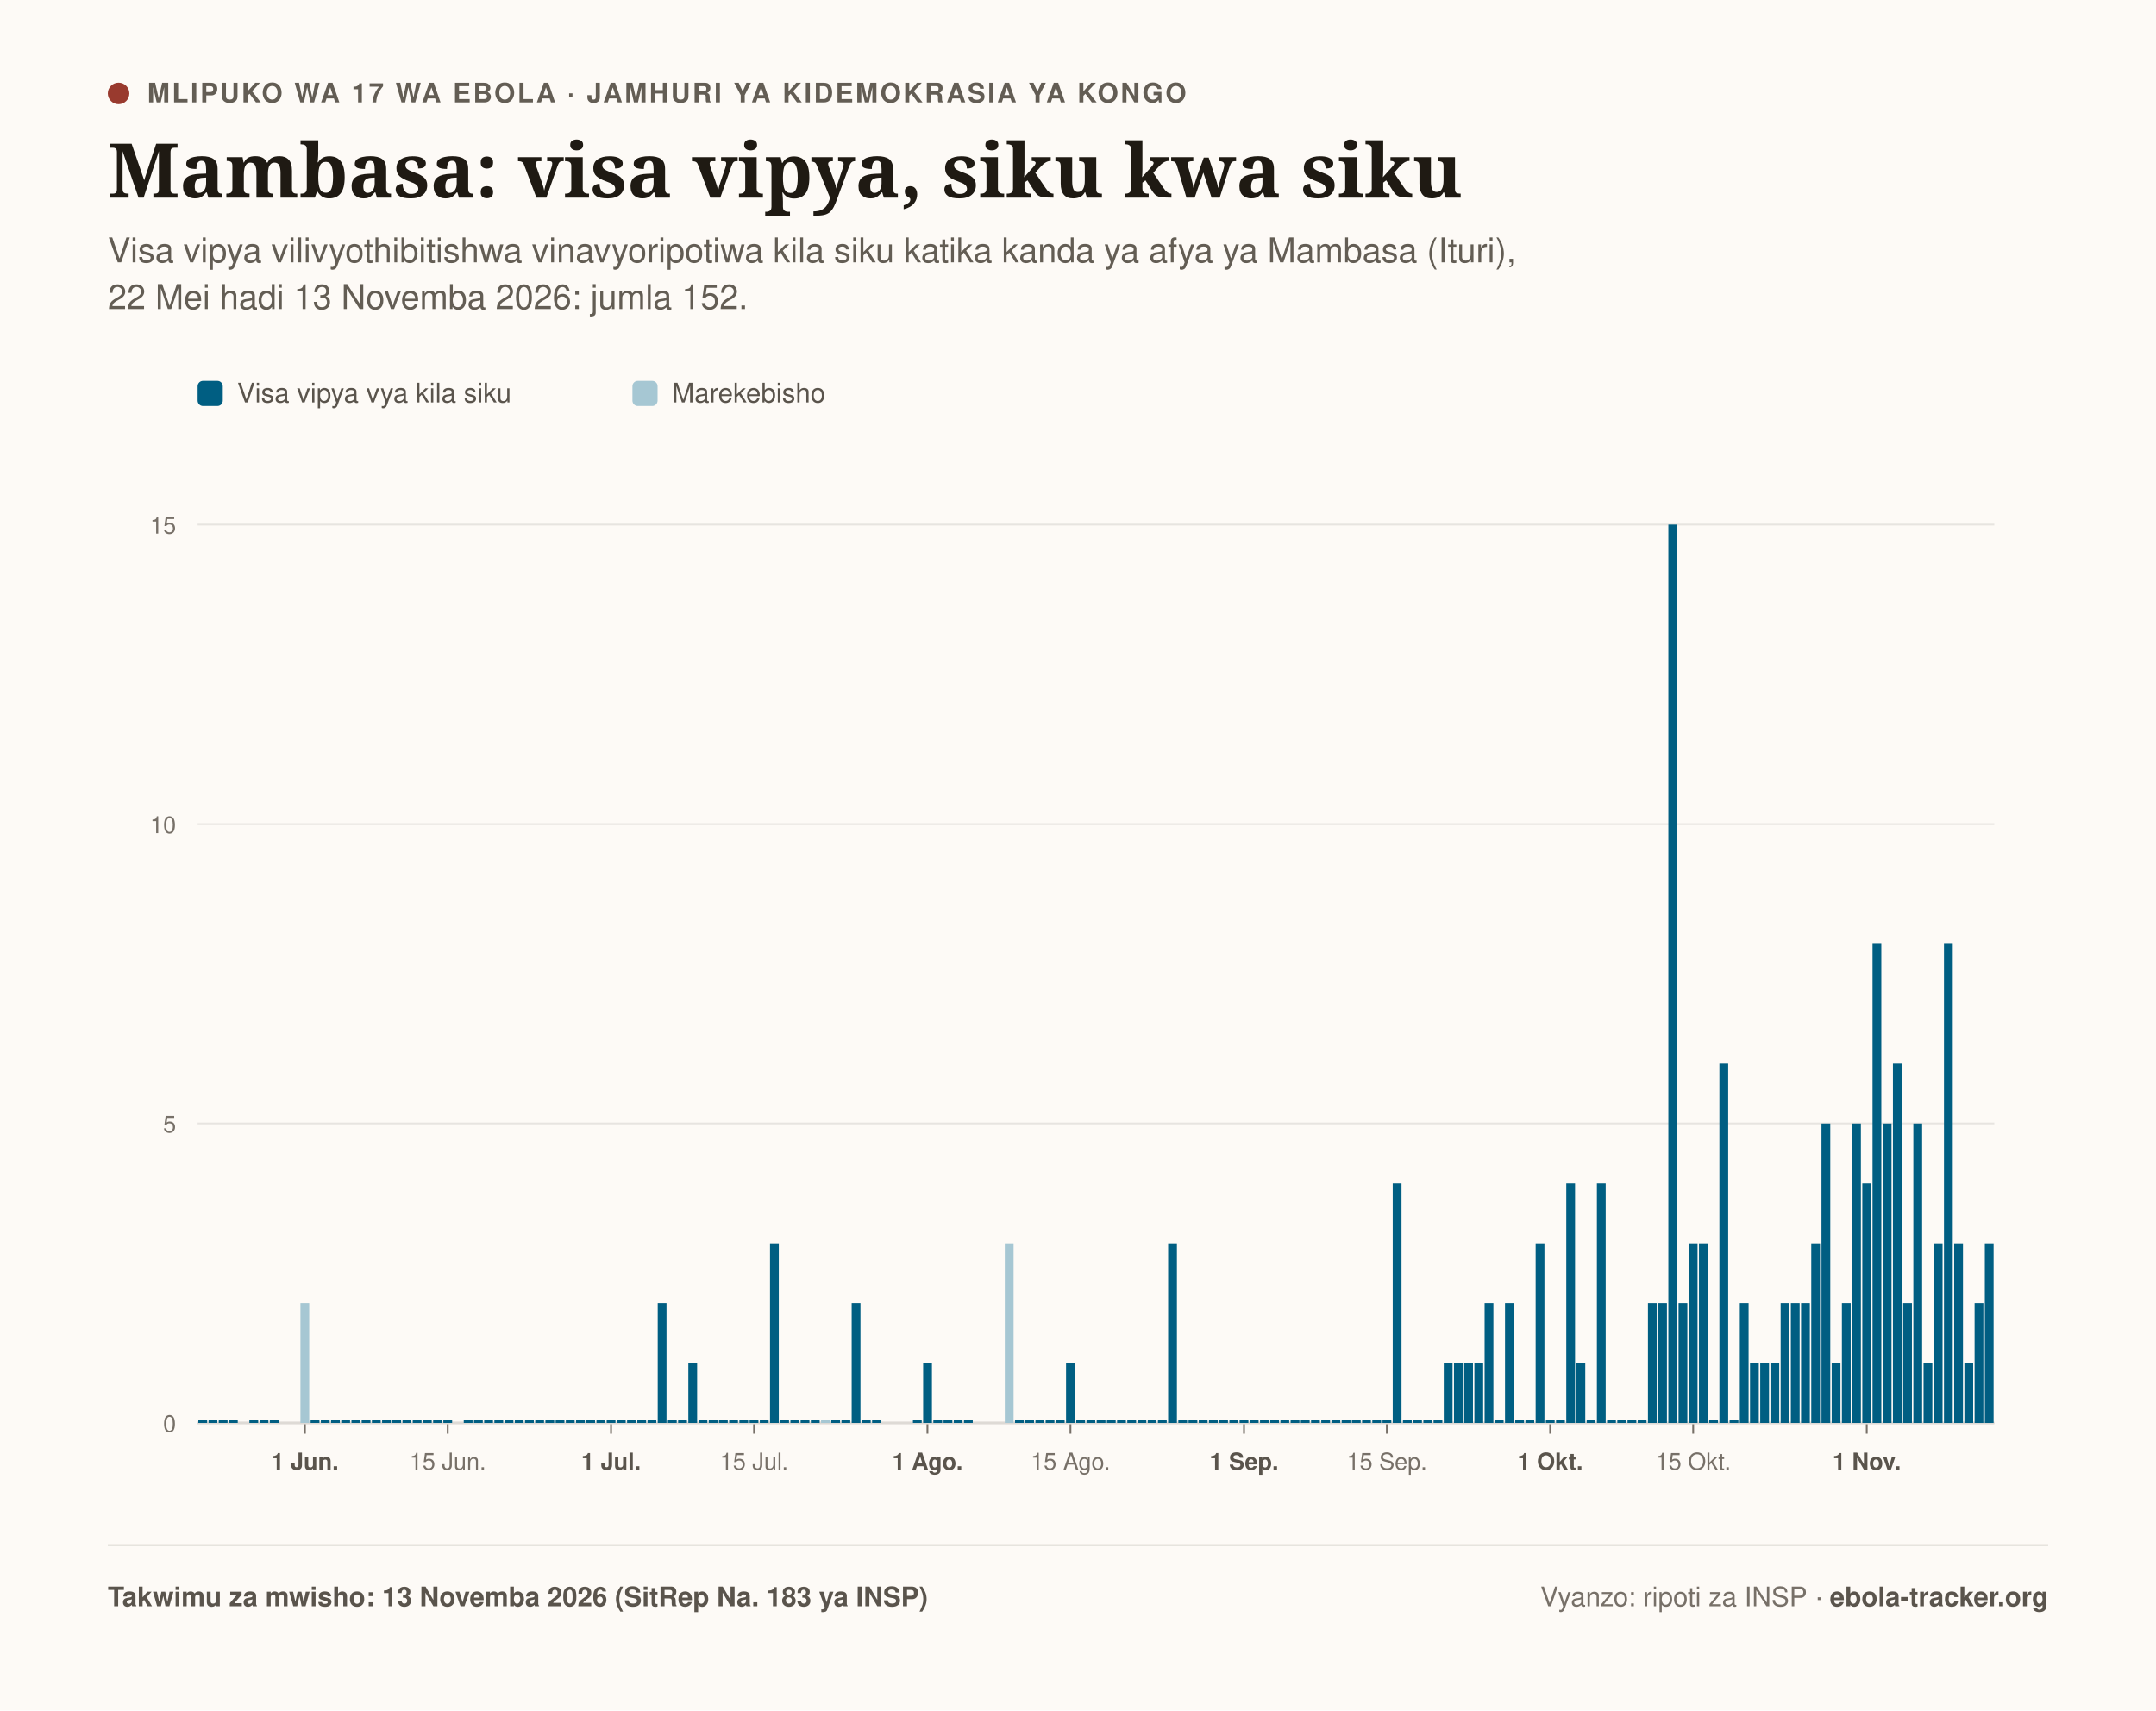
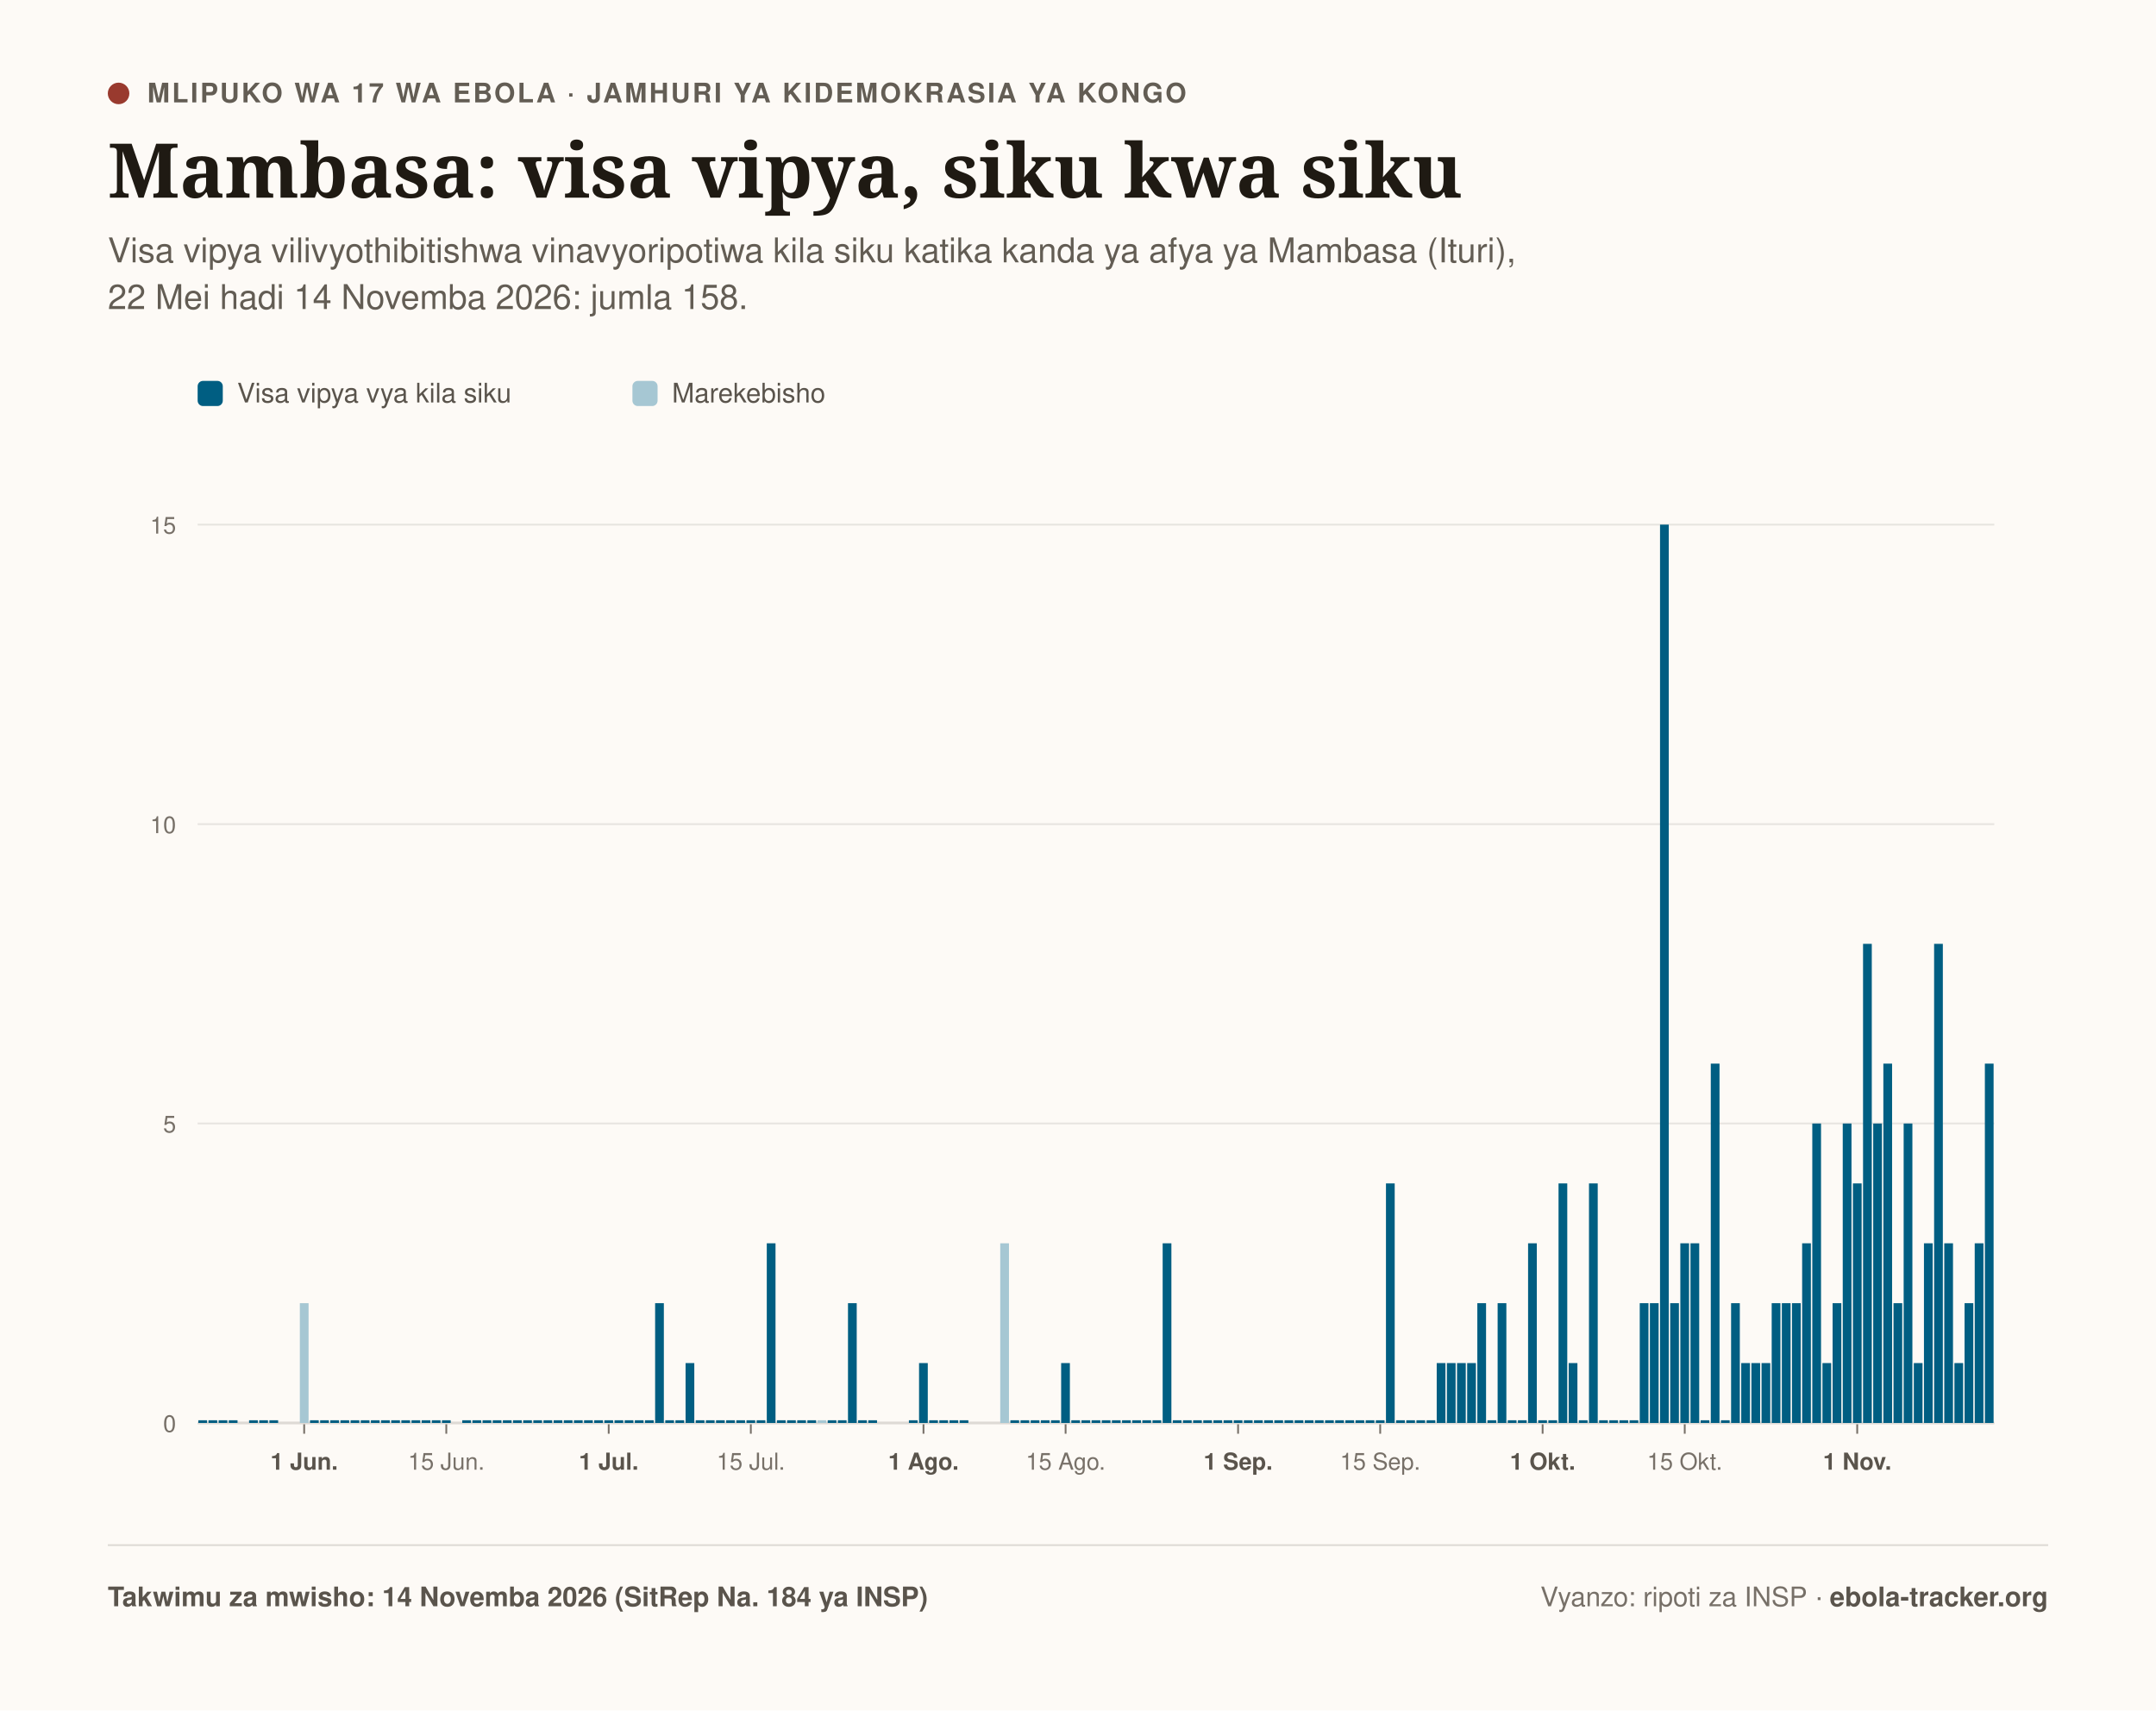
- <svg xmlns="http://www.w3.org/2000/svg" viewBox="0 0 1200 952" role="img" aria-label="Mambasa: visa vipya, siku kwa siku. Visa vipya vilivyothibitishwa vinavyoripotiwa kila siku katika kanda ya afya ya Mambasa (Ituri), 22 Mei hadi 13 Novemba 2026: jumla 152.">
+ <svg xmlns="http://www.w3.org/2000/svg" viewBox="0 0 1200 952" role="img" aria-label="Mambasa: visa vipya, siku kwa siku. Visa vipya vilivyothibitishwa vinavyoripotiwa kila siku katika kanda ya afya ya Mambasa (Ituri), 22 Mei hadi 14 Novemba 2026: jumla 158.">
  <rect width="1200" height="952" fill="#FDFAF6" />
  <circle cx="66" cy="52" r="6" fill="#993A2E" />
  <text x="82.0" y="57.0" font-family="'Public Sans',Helvetica,Arial,sans-serif" font-size="15" font-weight="700" fill="#635D54" text-anchor="start" letter-spacing=".08em">MLIPUKO WA 17 WA EBOLA · JAMHURI YA KIDEMOKRASIA YA KONGO</text>
  <text x="60.0" y="110.0" font-family="'Source Serif 4',Georgia,serif" font-size="42" font-weight="600" fill="#1F1A13" text-anchor="start">Mambasa: visa vipya, siku kwa siku</text>
  <text x="60.0" y="146.0" font-family="'Public Sans',Helvetica,Arial,sans-serif" font-size="19" font-weight="400" fill="#635D54" text-anchor="start">Visa vipya vilivyothibitishwa vinavyoripotiwa kila siku katika kanda ya afya ya Mambasa (Ituri),</text>
-   <text x="60.0" y="172.0" font-family="'Public Sans',Helvetica,Arial,sans-serif" font-size="19" font-weight="400" fill="#635D54" text-anchor="start">22 Mei hadi 13 Novemba 2026: jumla 152.</text>
+   <text x="60.0" y="172.0" font-family="'Public Sans',Helvetica,Arial,sans-serif" font-size="19" font-weight="400" fill="#635D54" text-anchor="start">22 Mei hadi 14 Novemba 2026: jumla 158.</text>
  <rect x="110" y="212" width="14" height="14" rx="3" fill="#005E82" />
  <text x="132.0" y="224.0" font-family="'Public Sans',Helvetica,Arial,sans-serif" font-size="15" font-weight="400" fill="#5A544C" text-anchor="start">Visa vipya vya kila siku</text>
  <rect x="352" y="212" width="14" height="14" rx="3" fill="#a6c7d3" />
  <text x="374.0" y="224.0" font-family="'Public Sans',Helvetica,Arial,sans-serif" font-size="15" font-weight="400" fill="#5A544C" text-anchor="start">Marekebisho</text>
  <line x1="110" x2="1110" y1="792.0" y2="792.0" stroke="#E7E4E0" />
  <text x="98.0" y="797.0" font-family="'Public Sans',Helvetica,Arial,sans-serif" font-size="13" font-weight="400" fill="#777068" text-anchor="end">0</text>
  <line x1="110" x2="1110" y1="625.3" y2="625.3" stroke="#E7E4E0" />
  <text x="98.0" y="630.3" font-family="'Public Sans',Helvetica,Arial,sans-serif" font-size="13" font-weight="400" fill="#777068" text-anchor="end">5</text>
  <line x1="110" x2="1110" y1="458.7" y2="458.7" stroke="#E7E4E0" />
  <text x="98.0" y="463.7" font-family="'Public Sans',Helvetica,Arial,sans-serif" font-size="13" font-weight="400" fill="#777068" text-anchor="end">10</text>
  <line x1="110" x2="1110" y1="292.0" y2="292.0" stroke="#E7E4E0" />
  <text x="98.0" y="297.0" font-family="'Public Sans',Helvetica,Arial,sans-serif" font-size="13" font-weight="400" fill="#777068" text-anchor="end">15</text>
-   <line x1="169.7" x2="169.7" y1="792" y2="798" stroke="#777068" />
-   <text x="169.7" y="818.0" font-family="'Public Sans',Helvetica,Arial,sans-serif" font-size="13" font-weight="600" fill="#5A544C" text-anchor="middle">1 Jun.</text>
-   <line x1="249.2" x2="249.2" y1="792" y2="798" stroke="#777068" />
-   <text x="249.2" y="818.0" font-family="'Public Sans',Helvetica,Arial,sans-serif" font-size="13" font-weight="400" fill="#777068" text-anchor="middle">15 Jun.</text>
-   <line x1="340.1" x2="340.1" y1="792" y2="798" stroke="#777068" />
-   <text x="340.1" y="818.0" font-family="'Public Sans',Helvetica,Arial,sans-serif" font-size="13" font-weight="600" fill="#5A544C" text-anchor="middle">1 Jul.</text>
-   <line x1="419.7" x2="419.7" y1="792" y2="798" stroke="#777068" />
-   <text x="419.7" y="818.0" font-family="'Public Sans',Helvetica,Arial,sans-serif" font-size="13" font-weight="400" fill="#777068" text-anchor="middle">15 Jul.</text>
-   <line x1="516.2" x2="516.2" y1="792" y2="798" stroke="#777068" />
-   <text x="516.2" y="818.0" font-family="'Public Sans',Helvetica,Arial,sans-serif" font-size="13" font-weight="600" fill="#5A544C" text-anchor="middle">1 Ago.</text>
-   <line x1="595.8" x2="595.8" y1="792" y2="798" stroke="#777068" />
-   <text x="595.8" y="818.0" font-family="'Public Sans',Helvetica,Arial,sans-serif" font-size="13" font-weight="400" fill="#777068" text-anchor="middle">15 Ago.</text>
-   <line x1="692.4" x2="692.4" y1="792" y2="798" stroke="#777068" />
-   <text x="692.4" y="818.0" font-family="'Public Sans',Helvetica,Arial,sans-serif" font-size="13" font-weight="600" fill="#5A544C" text-anchor="middle">1 Sep.</text>
-   <line x1="771.9" x2="771.9" y1="792" y2="798" stroke="#777068" />
-   <text x="771.9" y="818.0" font-family="'Public Sans',Helvetica,Arial,sans-serif" font-size="13" font-weight="400" fill="#777068" text-anchor="middle">15 Sep.</text>
-   <line x1="862.8" x2="862.8" y1="792" y2="798" stroke="#777068" />
-   <text x="862.8" y="818.0" font-family="'Public Sans',Helvetica,Arial,sans-serif" font-size="13" font-weight="600" fill="#5A544C" text-anchor="middle">1 Okt.</text>
-   <line x1="942.4" x2="942.4" y1="792" y2="798" stroke="#777068" />
-   <text x="942.4" y="818.0" font-family="'Public Sans',Helvetica,Arial,sans-serif" font-size="13" font-weight="400" fill="#777068" text-anchor="middle">15 Okt.</text>
-   <line x1="1039.0" x2="1039.0" y1="792" y2="798" stroke="#777068" />
-   <text x="1039.0" y="818.0" font-family="'Public Sans',Helvetica,Arial,sans-serif" font-size="13" font-weight="600" fill="#5A544C" text-anchor="middle">1 Nov.</text>
+   <line x1="169.3" x2="169.3" y1="792" y2="798" stroke="#777068" />
+   <text x="169.3" y="818.0" font-family="'Public Sans',Helvetica,Arial,sans-serif" font-size="13" font-weight="600" fill="#5A544C" text-anchor="middle">1 Jun.</text>
+   <line x1="248.4" x2="248.4" y1="792" y2="798" stroke="#777068" />
+   <text x="248.4" y="818.0" font-family="'Public Sans',Helvetica,Arial,sans-serif" font-size="13" font-weight="400" fill="#777068" text-anchor="middle">15 Jun.</text>
+   <line x1="338.8" x2="338.8" y1="792" y2="798" stroke="#777068" />
+   <text x="338.8" y="818.0" font-family="'Public Sans',Helvetica,Arial,sans-serif" font-size="13" font-weight="600" fill="#5A544C" text-anchor="middle">1 Jul.</text>
+   <line x1="417.9" x2="417.9" y1="792" y2="798" stroke="#777068" />
+   <text x="417.9" y="818.0" font-family="'Public Sans',Helvetica,Arial,sans-serif" font-size="13" font-weight="400" fill="#777068" text-anchor="middle">15 Jul.</text>
+   <line x1="514.0" x2="514.0" y1="792" y2="798" stroke="#777068" />
+   <text x="514.0" y="818.0" font-family="'Public Sans',Helvetica,Arial,sans-serif" font-size="13" font-weight="600" fill="#5A544C" text-anchor="middle">1 Ago.</text>
+   <line x1="593.1" x2="593.1" y1="792" y2="798" stroke="#777068" />
+   <text x="593.1" y="818.0" font-family="'Public Sans',Helvetica,Arial,sans-serif" font-size="13" font-weight="400" fill="#777068" text-anchor="middle">15 Ago.</text>
+   <line x1="689.1" x2="689.1" y1="792" y2="798" stroke="#777068" />
+   <text x="689.1" y="818.0" font-family="'Public Sans',Helvetica,Arial,sans-serif" font-size="13" font-weight="600" fill="#5A544C" text-anchor="middle">1 Sep.</text>
+   <line x1="768.2" x2="768.2" y1="792" y2="798" stroke="#777068" />
+   <text x="768.2" y="818.0" font-family="'Public Sans',Helvetica,Arial,sans-serif" font-size="13" font-weight="400" fill="#777068" text-anchor="middle">15 Sep.</text>
+   <line x1="858.6" x2="858.6" y1="792" y2="798" stroke="#777068" />
+   <text x="858.6" y="818.0" font-family="'Public Sans',Helvetica,Arial,sans-serif" font-size="13" font-weight="600" fill="#5A544C" text-anchor="middle">1 Okt.</text>
+   <line x1="937.7" x2="937.7" y1="792" y2="798" stroke="#777068" />
+   <text x="937.7" y="818.0" font-family="'Public Sans',Helvetica,Arial,sans-serif" font-size="13" font-weight="400" fill="#777068" text-anchor="middle">15 Okt.</text>
+   <line x1="1033.7" x2="1033.7" y1="792" y2="798" stroke="#777068" />
+   <text x="1033.7" y="818.0" font-family="'Public Sans',Helvetica,Arial,sans-serif" font-size="13" font-weight="600" fill="#5A544C" text-anchor="middle">1 Nov.</text>
  <line x1="110" x2="1110" y1="792" y2="792" stroke="#DEDAD5" stroke-width="1.5" />
-   <rect x="110.40" y="790.50" width="4.89" height="1.50" fill="#005E82" />
-   <rect x="116.08" y="790.50" width="4.89" height="1.50" fill="#005E82" />
-   <rect x="121.76" y="790.50" width="4.89" height="1.50" fill="#005E82" />
-   <rect x="127.44" y="790.50" width="4.89" height="1.50" fill="#005E82" />
-   <rect x="138.81" y="790.50" width="4.89" height="1.50" fill="#005E82" />
-   <rect x="144.49" y="790.50" width="4.89" height="1.50" fill="#005E82" />
-   <rect x="150.17" y="790.50" width="4.89" height="1.50" fill="#005E82" />
-   <rect x="167.22" y="725.33" width="4.89" height="66.67" fill="#a6c7d3" />
-   <rect x="172.90" y="790.50" width="4.89" height="1.50" fill="#005E82" />
-   <rect x="178.58" y="790.50" width="4.89" height="1.50" fill="#005E82" />
-   <rect x="184.26" y="790.50" width="4.89" height="1.50" fill="#005E82" />
-   <rect x="189.94" y="790.50" width="4.89" height="1.50" fill="#005E82" />
-   <rect x="195.62" y="790.50" width="4.89" height="1.50" fill="#005E82" />
-   <rect x="201.31" y="790.50" width="4.89" height="1.50" fill="#005E82" />
-   <rect x="206.99" y="790.50" width="4.89" height="1.50" fill="#005E82" />
-   <rect x="212.67" y="790.50" width="4.89" height="1.50" fill="#005E82" />
-   <rect x="218.35" y="790.50" width="4.89" height="1.50" fill="#005E82" />
-   <rect x="224.03" y="790.50" width="4.89" height="1.50" fill="#005E82" />
-   <rect x="229.72" y="790.50" width="4.89" height="1.50" fill="#005E82" />
-   <rect x="235.40" y="790.50" width="4.89" height="1.50" fill="#005E82" />
-   <rect x="241.08" y="790.50" width="4.89" height="1.50" fill="#005E82" />
-   <rect x="246.76" y="790.50" width="4.89" height="1.50" fill="#005E82" />
-   <rect x="258.12" y="790.50" width="4.89" height="1.50" fill="#005E82" />
-   <rect x="263.81" y="790.50" width="4.89" height="1.50" fill="#005E82" />
-   <rect x="269.49" y="790.50" width="4.89" height="1.50" fill="#005E82" />
-   <rect x="275.17" y="790.50" width="4.89" height="1.50" fill="#005E82" />
-   <rect x="280.85" y="790.50" width="4.89" height="1.50" fill="#005E82" />
-   <rect x="286.53" y="790.50" width="4.89" height="1.50" fill="#005E82" />
-   <rect x="292.22" y="790.50" width="4.89" height="1.50" fill="#005E82" />
-   <rect x="297.90" y="790.50" width="4.89" height="1.50" fill="#005E82" />
-   <rect x="303.58" y="790.50" width="4.89" height="1.50" fill="#005E82" />
-   <rect x="309.26" y="790.50" width="4.89" height="1.50" fill="#005E82" />
-   <rect x="314.94" y="790.50" width="4.89" height="1.50" fill="#005E82" />
-   <rect x="320.62" y="790.50" width="4.89" height="1.50" fill="#005E82" />
-   <rect x="326.31" y="790.50" width="4.89" height="1.50" fill="#005E82" />
-   <rect x="331.99" y="790.50" width="4.89" height="1.50" fill="#005E82" />
-   <rect x="337.67" y="790.50" width="4.89" height="1.50" fill="#005E82" />
-   <rect x="343.35" y="790.50" width="4.89" height="1.50" fill="#005E82" />
-   <rect x="349.03" y="790.50" width="4.89" height="1.50" fill="#005E82" />
-   <rect x="354.72" y="790.50" width="4.89" height="1.50" fill="#005E82" />
-   <rect x="360.40" y="790.50" width="4.89" height="1.50" fill="#005E82" />
-   <rect x="366.08" y="725.33" width="4.89" height="66.67" fill="#005E82" />
-   <rect x="371.76" y="790.50" width="4.89" height="1.50" fill="#005E82" />
-   <rect x="377.44" y="790.50" width="4.89" height="1.50" fill="#005E82" />
-   <rect x="383.12" y="758.67" width="4.89" height="33.33" fill="#005E82" />
-   <rect x="388.81" y="790.50" width="4.89" height="1.50" fill="#005E82" />
-   <rect x="394.49" y="790.50" width="4.89" height="1.50" fill="#005E82" />
-   <rect x="400.17" y="790.50" width="4.89" height="1.50" fill="#005E82" />
-   <rect x="405.85" y="790.50" width="4.89" height="1.50" fill="#005E82" />
-   <rect x="411.53" y="790.50" width="4.89" height="1.50" fill="#005E82" />
-   <rect x="417.22" y="790.50" width="4.89" height="1.50" fill="#005E82" />
-   <rect x="422.90" y="790.50" width="4.89" height="1.50" fill="#005E82" />
-   <rect x="428.58" y="692.00" width="4.89" height="100.00" fill="#005E82" />
-   <rect x="434.26" y="790.50" width="4.89" height="1.50" fill="#005E82" />
-   <rect x="439.94" y="790.50" width="4.89" height="1.50" fill="#005E82" />
-   <rect x="445.62" y="790.50" width="4.89" height="1.50" fill="#005E82" />
-   <rect x="451.31" y="790.50" width="4.89" height="1.50" fill="#005E82" />
-   <rect x="456.99" y="790.50" width="4.89" height="1.50" fill="#a6c7d3" />
-   <rect x="462.67" y="790.50" width="4.89" height="1.50" fill="#005E82" />
-   <rect x="468.35" y="790.50" width="4.89" height="1.50" fill="#005E82" />
-   <rect x="474.03" y="725.33" width="4.89" height="66.67" fill="#005E82" />
-   <rect x="479.72" y="790.50" width="4.89" height="1.50" fill="#005E82" />
-   <rect x="485.40" y="790.50" width="4.89" height="1.50" fill="#005E82" />
-   <rect x="508.12" y="790.50" width="4.89" height="1.50" fill="#005E82" />
-   <rect x="513.81" y="758.67" width="4.89" height="33.33" fill="#005E82" />
-   <rect x="519.49" y="790.50" width="4.89" height="1.50" fill="#005E82" />
-   <rect x="525.17" y="790.50" width="4.89" height="1.50" fill="#005E82" />
-   <rect x="530.85" y="790.50" width="4.89" height="1.50" fill="#005E82" />
-   <rect x="536.53" y="790.50" width="4.89" height="1.50" fill="#005E82" />
-   <rect x="559.26" y="692.00" width="4.89" height="100.00" fill="#a6c7d3" />
-   <rect x="564.94" y="790.50" width="4.89" height="1.50" fill="#005E82" />
-   <rect x="570.62" y="790.50" width="4.89" height="1.50" fill="#005E82" />
-   <rect x="576.31" y="790.50" width="4.89" height="1.50" fill="#005E82" />
-   <rect x="581.99" y="790.50" width="4.89" height="1.50" fill="#005E82" />
-   <rect x="587.67" y="790.50" width="4.89" height="1.50" fill="#005E82" />
-   <rect x="593.35" y="758.67" width="4.89" height="33.33" fill="#005E82" />
-   <rect x="599.03" y="790.50" width="4.89" height="1.50" fill="#005E82" />
-   <rect x="604.72" y="790.50" width="4.89" height="1.50" fill="#005E82" />
-   <rect x="610.40" y="790.50" width="4.89" height="1.50" fill="#005E82" />
-   <rect x="616.08" y="790.50" width="4.89" height="1.50" fill="#005E82" />
-   <rect x="621.76" y="790.50" width="4.89" height="1.50" fill="#005E82" />
-   <rect x="627.44" y="790.50" width="4.89" height="1.50" fill="#005E82" />
-   <rect x="633.12" y="790.50" width="4.89" height="1.50" fill="#005E82" />
-   <rect x="638.81" y="790.50" width="4.89" height="1.50" fill="#005E82" />
-   <rect x="644.49" y="790.50" width="4.89" height="1.50" fill="#005E82" />
-   <rect x="650.17" y="692.00" width="4.89" height="100.00" fill="#005E82" />
-   <rect x="655.85" y="790.50" width="4.89" height="1.50" fill="#005E82" />
-   <rect x="661.53" y="790.50" width="4.89" height="1.50" fill="#005E82" />
-   <rect x="667.22" y="790.50" width="4.89" height="1.50" fill="#005E82" />
-   <rect x="672.90" y="790.50" width="4.89" height="1.50" fill="#005E82" />
-   <rect x="678.58" y="790.50" width="4.89" height="1.50" fill="#005E82" />
-   <rect x="684.26" y="790.50" width="4.89" height="1.50" fill="#005E82" />
-   <rect x="689.94" y="790.50" width="4.89" height="1.50" fill="#005E82" />
-   <rect x="695.62" y="790.50" width="4.89" height="1.50" fill="#005E82" />
-   <rect x="701.31" y="790.50" width="4.89" height="1.50" fill="#005E82" />
-   <rect x="706.99" y="790.50" width="4.89" height="1.50" fill="#005E82" />
-   <rect x="712.67" y="790.50" width="4.89" height="1.50" fill="#005E82" />
-   <rect x="718.35" y="790.50" width="4.89" height="1.50" fill="#005E82" />
-   <rect x="724.03" y="790.50" width="4.89" height="1.50" fill="#005E82" />
-   <rect x="729.72" y="790.50" width="4.89" height="1.50" fill="#005E82" />
-   <rect x="735.40" y="790.50" width="4.89" height="1.50" fill="#005E82" />
-   <rect x="741.08" y="790.50" width="4.89" height="1.50" fill="#005E82" />
-   <rect x="746.76" y="790.50" width="4.89" height="1.50" fill="#005E82" />
-   <rect x="752.44" y="790.50" width="4.89" height="1.50" fill="#005E82" />
-   <rect x="758.12" y="790.50" width="4.89" height="1.50" fill="#005E82" />
-   <rect x="763.81" y="790.50" width="4.89" height="1.50" fill="#005E82" />
-   <rect x="769.49" y="790.50" width="4.89" height="1.50" fill="#005E82" />
-   <rect x="775.17" y="658.67" width="4.89" height="133.33" fill="#005E82" />
-   <rect x="780.85" y="790.50" width="4.89" height="1.50" fill="#005E82" />
-   <rect x="786.53" y="790.50" width="4.89" height="1.50" fill="#005E82" />
-   <rect x="792.22" y="790.50" width="4.89" height="1.50" fill="#005E82" />
-   <rect x="797.90" y="790.50" width="4.89" height="1.50" fill="#005E82" />
-   <rect x="803.58" y="758.67" width="4.89" height="33.33" fill="#005E82" />
-   <rect x="809.26" y="758.67" width="4.89" height="33.33" fill="#005E82" />
-   <rect x="814.94" y="758.67" width="4.89" height="33.33" fill="#005E82" />
-   <rect x="820.62" y="758.67" width="4.89" height="33.33" fill="#005E82" />
-   <rect x="826.31" y="725.33" width="4.89" height="66.67" fill="#005E82" />
-   <rect x="831.99" y="790.50" width="4.89" height="1.50" fill="#005E82" />
-   <rect x="837.67" y="725.33" width="4.89" height="66.67" fill="#005E82" />
-   <rect x="843.35" y="790.50" width="4.89" height="1.50" fill="#005E82" />
-   <rect x="849.03" y="790.50" width="4.89" height="1.50" fill="#005E82" />
-   <rect x="854.72" y="692.00" width="4.89" height="100.00" fill="#005E82" />
-   <rect x="860.40" y="790.50" width="4.89" height="1.50" fill="#005E82" />
-   <rect x="866.08" y="790.50" width="4.89" height="1.50" fill="#005E82" />
-   <rect x="871.76" y="658.67" width="4.89" height="133.33" fill="#005E82" />
-   <rect x="877.44" y="758.67" width="4.89" height="33.33" fill="#005E82" />
-   <rect x="883.12" y="790.50" width="4.89" height="1.50" fill="#005E82" />
-   <rect x="888.81" y="658.67" width="4.89" height="133.33" fill="#005E82" />
-   <rect x="894.49" y="790.50" width="4.89" height="1.50" fill="#005E82" />
-   <rect x="900.17" y="790.50" width="4.89" height="1.50" fill="#005E82" />
-   <rect x="905.85" y="790.50" width="4.89" height="1.50" fill="#005E82" />
-   <rect x="911.53" y="790.50" width="4.89" height="1.50" fill="#005E82" />
-   <rect x="917.22" y="725.33" width="4.89" height="66.67" fill="#005E82" />
-   <rect x="922.90" y="725.33" width="4.89" height="66.67" fill="#005E82" />
-   <rect x="928.58" y="292.00" width="4.89" height="500.00" fill="#005E82" />
-   <rect x="934.26" y="725.33" width="4.89" height="66.67" fill="#005E82" />
-   <rect x="939.94" y="692.00" width="4.89" height="100.00" fill="#005E82" />
-   <rect x="945.62" y="692.00" width="4.89" height="100.00" fill="#005E82" />
-   <rect x="951.31" y="790.50" width="4.89" height="1.50" fill="#005E82" />
-   <rect x="956.99" y="592.00" width="4.89" height="200.00" fill="#005E82" />
-   <rect x="962.67" y="790.50" width="4.89" height="1.50" fill="#005E82" />
-   <rect x="968.35" y="725.33" width="4.89" height="66.67" fill="#005E82" />
-   <rect x="974.03" y="758.67" width="4.89" height="33.33" fill="#005E82" />
-   <rect x="979.72" y="758.67" width="4.89" height="33.33" fill="#005E82" />
-   <rect x="985.40" y="758.67" width="4.89" height="33.33" fill="#005E82" />
-   <rect x="991.08" y="725.33" width="4.89" height="66.67" fill="#005E82" />
-   <rect x="996.76" y="725.33" width="4.89" height="66.67" fill="#005E82" />
-   <rect x="1002.44" y="725.33" width="4.89" height="66.67" fill="#005E82" />
-   <rect x="1008.12" y="692.00" width="4.89" height="100.00" fill="#005E82" />
-   <rect x="1013.81" y="625.33" width="4.89" height="166.67" fill="#005E82" />
-   <rect x="1019.49" y="758.67" width="4.89" height="33.33" fill="#005E82" />
-   <rect x="1025.17" y="725.33" width="4.89" height="66.67" fill="#005E82" />
-   <rect x="1030.85" y="625.33" width="4.89" height="166.67" fill="#005E82" />
-   <rect x="1036.53" y="658.67" width="4.89" height="133.33" fill="#005E82" />
-   <rect x="1042.22" y="525.33" width="4.89" height="266.67" fill="#005E82" />
-   <rect x="1047.90" y="625.33" width="4.89" height="166.67" fill="#005E82" />
-   <rect x="1053.58" y="592.00" width="4.89" height="200.00" fill="#005E82" />
-   <rect x="1059.26" y="725.33" width="4.89" height="66.67" fill="#005E82" />
-   <rect x="1064.94" y="625.33" width="4.89" height="166.67" fill="#005E82" />
-   <rect x="1070.62" y="758.67" width="4.89" height="33.33" fill="#005E82" />
-   <rect x="1076.31" y="692.00" width="4.89" height="100.00" fill="#005E82" />
-   <rect x="1081.99" y="525.33" width="4.89" height="266.67" fill="#005E82" />
-   <rect x="1087.67" y="692.00" width="4.89" height="100.00" fill="#005E82" />
-   <rect x="1093.35" y="758.67" width="4.89" height="33.33" fill="#005E82" />
-   <rect x="1099.03" y="725.33" width="4.89" height="66.67" fill="#005E82" />
-   <rect x="1104.72" y="692.00" width="4.89" height="100.00" fill="#005E82" />
+   <rect x="110.40" y="790.50" width="4.86" height="1.50" fill="#005E82" />
+   <rect x="116.05" y="790.50" width="4.86" height="1.50" fill="#005E82" />
+   <rect x="121.69" y="790.50" width="4.86" height="1.50" fill="#005E82" />
+   <rect x="127.34" y="790.50" width="4.86" height="1.50" fill="#005E82" />
+   <rect x="138.64" y="790.50" width="4.86" height="1.50" fill="#005E82" />
+   <rect x="144.29" y="790.50" width="4.86" height="1.50" fill="#005E82" />
+   <rect x="149.94" y="790.50" width="4.86" height="1.50" fill="#005E82" />
+   <rect x="166.89" y="725.33" width="4.86" height="66.67" fill="#a6c7d3" />
+   <rect x="172.54" y="790.50" width="4.86" height="1.50" fill="#005E82" />
+   <rect x="178.19" y="790.50" width="4.86" height="1.50" fill="#005E82" />
+   <rect x="183.84" y="790.50" width="4.86" height="1.50" fill="#005E82" />
+   <rect x="189.49" y="790.50" width="4.86" height="1.50" fill="#005E82" />
+   <rect x="195.14" y="790.50" width="4.86" height="1.50" fill="#005E82" />
+   <rect x="200.79" y="790.50" width="4.86" height="1.50" fill="#005E82" />
+   <rect x="206.44" y="790.50" width="4.86" height="1.50" fill="#005E82" />
+   <rect x="212.09" y="790.50" width="4.86" height="1.50" fill="#005E82" />
+   <rect x="217.74" y="790.50" width="4.86" height="1.50" fill="#005E82" />
+   <rect x="223.39" y="790.50" width="4.86" height="1.50" fill="#005E82" />
+   <rect x="229.04" y="790.50" width="4.86" height="1.50" fill="#005E82" />
+   <rect x="234.69" y="790.50" width="4.86" height="1.50" fill="#005E82" />
+   <rect x="240.34" y="790.50" width="4.86" height="1.50" fill="#005E82" />
+   <rect x="245.99" y="790.50" width="4.86" height="1.50" fill="#005E82" />
+   <rect x="257.29" y="790.50" width="4.86" height="1.50" fill="#005E82" />
+   <rect x="262.94" y="790.50" width="4.86" height="1.50" fill="#005E82" />
+   <rect x="268.59" y="790.50" width="4.86" height="1.50" fill="#005E82" />
+   <rect x="274.24" y="790.50" width="4.86" height="1.50" fill="#005E82" />
+   <rect x="279.89" y="790.50" width="4.86" height="1.50" fill="#005E82" />
+   <rect x="285.54" y="790.50" width="4.86" height="1.50" fill="#005E82" />
+   <rect x="291.19" y="790.50" width="4.86" height="1.50" fill="#005E82" />
+   <rect x="296.84" y="790.50" width="4.86" height="1.50" fill="#005E82" />
+   <rect x="302.49" y="790.50" width="4.86" height="1.50" fill="#005E82" />
+   <rect x="308.14" y="790.50" width="4.86" height="1.50" fill="#005E82" />
+   <rect x="313.79" y="790.50" width="4.86" height="1.50" fill="#005E82" />
+   <rect x="319.44" y="790.50" width="4.86" height="1.50" fill="#005E82" />
+   <rect x="325.08" y="790.50" width="4.86" height="1.50" fill="#005E82" />
+   <rect x="330.73" y="790.50" width="4.86" height="1.50" fill="#005E82" />
+   <rect x="336.38" y="790.50" width="4.86" height="1.50" fill="#005E82" />
+   <rect x="342.03" y="790.50" width="4.86" height="1.50" fill="#005E82" />
+   <rect x="347.68" y="790.50" width="4.86" height="1.50" fill="#005E82" />
+   <rect x="353.33" y="790.50" width="4.86" height="1.50" fill="#005E82" />
+   <rect x="358.98" y="790.50" width="4.86" height="1.50" fill="#005E82" />
+   <rect x="364.63" y="725.33" width="4.86" height="66.67" fill="#005E82" />
+   <rect x="370.28" y="790.50" width="4.86" height="1.50" fill="#005E82" />
+   <rect x="375.93" y="790.50" width="4.86" height="1.50" fill="#005E82" />
+   <rect x="381.58" y="758.67" width="4.86" height="33.33" fill="#005E82" />
+   <rect x="387.23" y="790.50" width="4.86" height="1.50" fill="#005E82" />
+   <rect x="392.88" y="790.50" width="4.86" height="1.50" fill="#005E82" />
+   <rect x="398.53" y="790.50" width="4.86" height="1.50" fill="#005E82" />
+   <rect x="404.18" y="790.50" width="4.86" height="1.50" fill="#005E82" />
+   <rect x="409.83" y="790.50" width="4.86" height="1.50" fill="#005E82" />
+   <rect x="415.48" y="790.50" width="4.86" height="1.50" fill="#005E82" />
+   <rect x="421.13" y="790.50" width="4.86" height="1.50" fill="#005E82" />
+   <rect x="426.78" y="692.00" width="4.86" height="100.00" fill="#005E82" />
+   <rect x="432.43" y="790.50" width="4.86" height="1.50" fill="#005E82" />
+   <rect x="438.08" y="790.50" width="4.86" height="1.50" fill="#005E82" />
+   <rect x="443.73" y="790.50" width="4.86" height="1.50" fill="#005E82" />
+   <rect x="449.38" y="790.50" width="4.86" height="1.50" fill="#005E82" />
+   <rect x="455.03" y="790.50" width="4.86" height="1.50" fill="#a6c7d3" />
+   <rect x="460.68" y="790.50" width="4.86" height="1.50" fill="#005E82" />
+   <rect x="466.33" y="790.50" width="4.86" height="1.50" fill="#005E82" />
+   <rect x="471.98" y="725.33" width="4.86" height="66.67" fill="#005E82" />
+   <rect x="477.63" y="790.50" width="4.86" height="1.50" fill="#005E82" />
+   <rect x="483.28" y="790.50" width="4.86" height="1.50" fill="#005E82" />
+   <rect x="505.88" y="790.50" width="4.86" height="1.50" fill="#005E82" />
+   <rect x="511.53" y="758.67" width="4.86" height="33.33" fill="#005E82" />
+   <rect x="517.18" y="790.50" width="4.86" height="1.50" fill="#005E82" />
+   <rect x="522.82" y="790.50" width="4.86" height="1.50" fill="#005E82" />
+   <rect x="528.47" y="790.50" width="4.86" height="1.50" fill="#005E82" />
+   <rect x="534.12" y="790.50" width="4.86" height="1.50" fill="#005E82" />
+   <rect x="556.72" y="692.00" width="4.86" height="100.00" fill="#a6c7d3" />
+   <rect x="562.37" y="790.50" width="4.86" height="1.50" fill="#005E82" />
+   <rect x="568.02" y="790.50" width="4.86" height="1.50" fill="#005E82" />
+   <rect x="573.67" y="790.50" width="4.86" height="1.50" fill="#005E82" />
+   <rect x="579.32" y="790.50" width="4.86" height="1.50" fill="#005E82" />
+   <rect x="584.97" y="790.50" width="4.86" height="1.50" fill="#005E82" />
+   <rect x="590.62" y="758.67" width="4.86" height="33.33" fill="#005E82" />
+   <rect x="596.27" y="790.50" width="4.86" height="1.50" fill="#005E82" />
+   <rect x="601.92" y="790.50" width="4.86" height="1.50" fill="#005E82" />
+   <rect x="607.57" y="790.50" width="4.86" height="1.50" fill="#005E82" />
+   <rect x="613.22" y="790.50" width="4.86" height="1.50" fill="#005E82" />
+   <rect x="618.87" y="790.50" width="4.86" height="1.50" fill="#005E82" />
+   <rect x="624.52" y="790.50" width="4.86" height="1.50" fill="#005E82" />
+   <rect x="630.17" y="790.50" width="4.86" height="1.50" fill="#005E82" />
+   <rect x="635.82" y="790.50" width="4.86" height="1.50" fill="#005E82" />
+   <rect x="641.47" y="790.50" width="4.86" height="1.50" fill="#005E82" />
+   <rect x="647.12" y="692.00" width="4.86" height="100.00" fill="#005E82" />
+   <rect x="652.77" y="790.50" width="4.86" height="1.50" fill="#005E82" />
+   <rect x="658.42" y="790.50" width="4.86" height="1.50" fill="#005E82" />
+   <rect x="664.07" y="790.50" width="4.86" height="1.50" fill="#005E82" />
+   <rect x="669.72" y="790.50" width="4.86" height="1.50" fill="#005E82" />
+   <rect x="675.37" y="790.50" width="4.86" height="1.50" fill="#005E82" />
+   <rect x="681.02" y="790.50" width="4.86" height="1.50" fill="#005E82" />
+   <rect x="686.67" y="790.50" width="4.86" height="1.50" fill="#005E82" />
+   <rect x="692.32" y="790.50" width="4.86" height="1.50" fill="#005E82" />
+   <rect x="697.97" y="790.50" width="4.86" height="1.50" fill="#005E82" />
+   <rect x="703.62" y="790.50" width="4.86" height="1.50" fill="#005E82" />
+   <rect x="709.27" y="790.50" width="4.86" height="1.50" fill="#005E82" />
+   <rect x="714.92" y="790.50" width="4.86" height="1.50" fill="#005E82" />
+   <rect x="720.56" y="790.50" width="4.86" height="1.50" fill="#005E82" />
+   <rect x="726.21" y="790.50" width="4.86" height="1.50" fill="#005E82" />
+   <rect x="731.86" y="790.50" width="4.86" height="1.50" fill="#005E82" />
+   <rect x="737.51" y="790.50" width="4.86" height="1.50" fill="#005E82" />
+   <rect x="743.16" y="790.50" width="4.86" height="1.50" fill="#005E82" />
+   <rect x="748.81" y="790.50" width="4.86" height="1.50" fill="#005E82" />
+   <rect x="754.46" y="790.50" width="4.86" height="1.50" fill="#005E82" />
+   <rect x="760.11" y="790.50" width="4.86" height="1.50" fill="#005E82" />
+   <rect x="765.76" y="790.50" width="4.86" height="1.50" fill="#005E82" />
+   <rect x="771.41" y="658.67" width="4.86" height="133.33" fill="#005E82" />
+   <rect x="777.06" y="790.50" width="4.86" height="1.50" fill="#005E82" />
+   <rect x="782.71" y="790.50" width="4.86" height="1.50" fill="#005E82" />
+   <rect x="788.36" y="790.50" width="4.86" height="1.50" fill="#005E82" />
+   <rect x="794.01" y="790.50" width="4.86" height="1.50" fill="#005E82" />
+   <rect x="799.66" y="758.67" width="4.86" height="33.33" fill="#005E82" />
+   <rect x="805.31" y="758.67" width="4.86" height="33.33" fill="#005E82" />
+   <rect x="810.96" y="758.67" width="4.86" height="33.33" fill="#005E82" />
+   <rect x="816.61" y="758.67" width="4.86" height="33.33" fill="#005E82" />
+   <rect x="822.26" y="725.33" width="4.86" height="66.67" fill="#005E82" />
+   <rect x="827.91" y="790.50" width="4.86" height="1.50" fill="#005E82" />
+   <rect x="833.56" y="725.33" width="4.86" height="66.67" fill="#005E82" />
+   <rect x="839.21" y="790.50" width="4.86" height="1.50" fill="#005E82" />
+   <rect x="844.86" y="790.50" width="4.86" height="1.50" fill="#005E82" />
+   <rect x="850.51" y="692.00" width="4.86" height="100.00" fill="#005E82" />
+   <rect x="856.16" y="790.50" width="4.86" height="1.50" fill="#005E82" />
+   <rect x="861.81" y="790.50" width="4.86" height="1.50" fill="#005E82" />
+   <rect x="867.46" y="658.67" width="4.86" height="133.33" fill="#005E82" />
+   <rect x="873.11" y="758.67" width="4.86" height="33.33" fill="#005E82" />
+   <rect x="878.76" y="790.50" width="4.86" height="1.50" fill="#005E82" />
+   <rect x="884.41" y="658.67" width="4.86" height="133.33" fill="#005E82" />
+   <rect x="890.06" y="790.50" width="4.86" height="1.50" fill="#005E82" />
+   <rect x="895.71" y="790.50" width="4.86" height="1.50" fill="#005E82" />
+   <rect x="901.36" y="790.50" width="4.86" height="1.50" fill="#005E82" />
+   <rect x="907.01" y="790.50" width="4.86" height="1.50" fill="#005E82" />
+   <rect x="912.66" y="725.33" width="4.86" height="66.67" fill="#005E82" />
+   <rect x="918.31" y="725.33" width="4.86" height="66.67" fill="#005E82" />
+   <rect x="923.95" y="292.00" width="4.86" height="500.00" fill="#005E82" />
+   <rect x="929.60" y="725.33" width="4.86" height="66.67" fill="#005E82" />
+   <rect x="935.25" y="692.00" width="4.86" height="100.00" fill="#005E82" />
+   <rect x="940.90" y="692.00" width="4.86" height="100.00" fill="#005E82" />
+   <rect x="946.55" y="790.50" width="4.86" height="1.50" fill="#005E82" />
+   <rect x="952.20" y="592.00" width="4.86" height="200.00" fill="#005E82" />
+   <rect x="957.85" y="790.50" width="4.86" height="1.50" fill="#005E82" />
+   <rect x="963.50" y="725.33" width="4.86" height="66.67" fill="#005E82" />
+   <rect x="969.15" y="758.67" width="4.86" height="33.33" fill="#005E82" />
+   <rect x="974.80" y="758.67" width="4.86" height="33.33" fill="#005E82" />
+   <rect x="980.45" y="758.67" width="4.86" height="33.33" fill="#005E82" />
+   <rect x="986.10" y="725.33" width="4.86" height="66.67" fill="#005E82" />
+   <rect x="991.75" y="725.33" width="4.86" height="66.67" fill="#005E82" />
+   <rect x="997.40" y="725.33" width="4.86" height="66.67" fill="#005E82" />
+   <rect x="1003.05" y="692.00" width="4.86" height="100.00" fill="#005E82" />
+   <rect x="1008.70" y="625.33" width="4.86" height="166.67" fill="#005E82" />
+   <rect x="1014.35" y="758.67" width="4.86" height="33.33" fill="#005E82" />
+   <rect x="1020.00" y="725.33" width="4.86" height="66.67" fill="#005E82" />
+   <rect x="1025.65" y="625.33" width="4.86" height="166.67" fill="#005E82" />
+   <rect x="1031.30" y="658.67" width="4.86" height="133.33" fill="#005E82" />
+   <rect x="1036.95" y="525.33" width="4.86" height="266.67" fill="#005E82" />
+   <rect x="1042.60" y="625.33" width="4.86" height="166.67" fill="#005E82" />
+   <rect x="1048.25" y="592.00" width="4.86" height="200.00" fill="#005E82" />
+   <rect x="1053.90" y="725.33" width="4.86" height="66.67" fill="#005E82" />
+   <rect x="1059.55" y="625.33" width="4.86" height="166.67" fill="#005E82" />
+   <rect x="1065.20" y="758.67" width="4.86" height="33.33" fill="#005E82" />
+   <rect x="1070.85" y="692.00" width="4.86" height="100.00" fill="#005E82" />
+   <rect x="1076.50" y="525.33" width="4.86" height="266.67" fill="#005E82" />
+   <rect x="1082.15" y="692.00" width="4.86" height="100.00" fill="#005E82" />
+   <rect x="1087.80" y="758.67" width="4.86" height="33.33" fill="#005E82" />
+   <rect x="1093.45" y="725.33" width="4.86" height="66.67" fill="#005E82" />
+   <rect x="1099.10" y="692.00" width="4.86" height="100.00" fill="#005E82" />
+   <rect x="1104.75" y="592.00" width="4.86" height="200.00" fill="#005E82" />
  <line x1="60" x2="1140" y1="860" y2="860" stroke="#DEDAD5" />
-   <text x="60.0" y="894.0" font-family="'Public Sans',Helvetica,Arial,sans-serif" font-size="15" font-weight="600" fill="#5A544C" text-anchor="start">Takwimu za mwisho: 13 Novemba 2026 (SitRep Na. 183 ya INSP)</text>
+   <text x="60.0" y="894.0" font-family="'Public Sans',Helvetica,Arial,sans-serif" font-size="15" font-weight="600" fill="#5A544C" text-anchor="start">Takwimu za mwisho: 14 Novemba 2026 (SitRep Na. 184 ya INSP)</text>
  <text x="1140" y="894" text-anchor="end" font-family="'Public Sans',Helvetica,Arial,sans-serif" font-size="15" fill="#777068">Vyanzo: ripoti za INSP · <tspan font-weight="700" fill="#5A544C">ebola-tracker.org</tspan>
  </text>
</svg>
